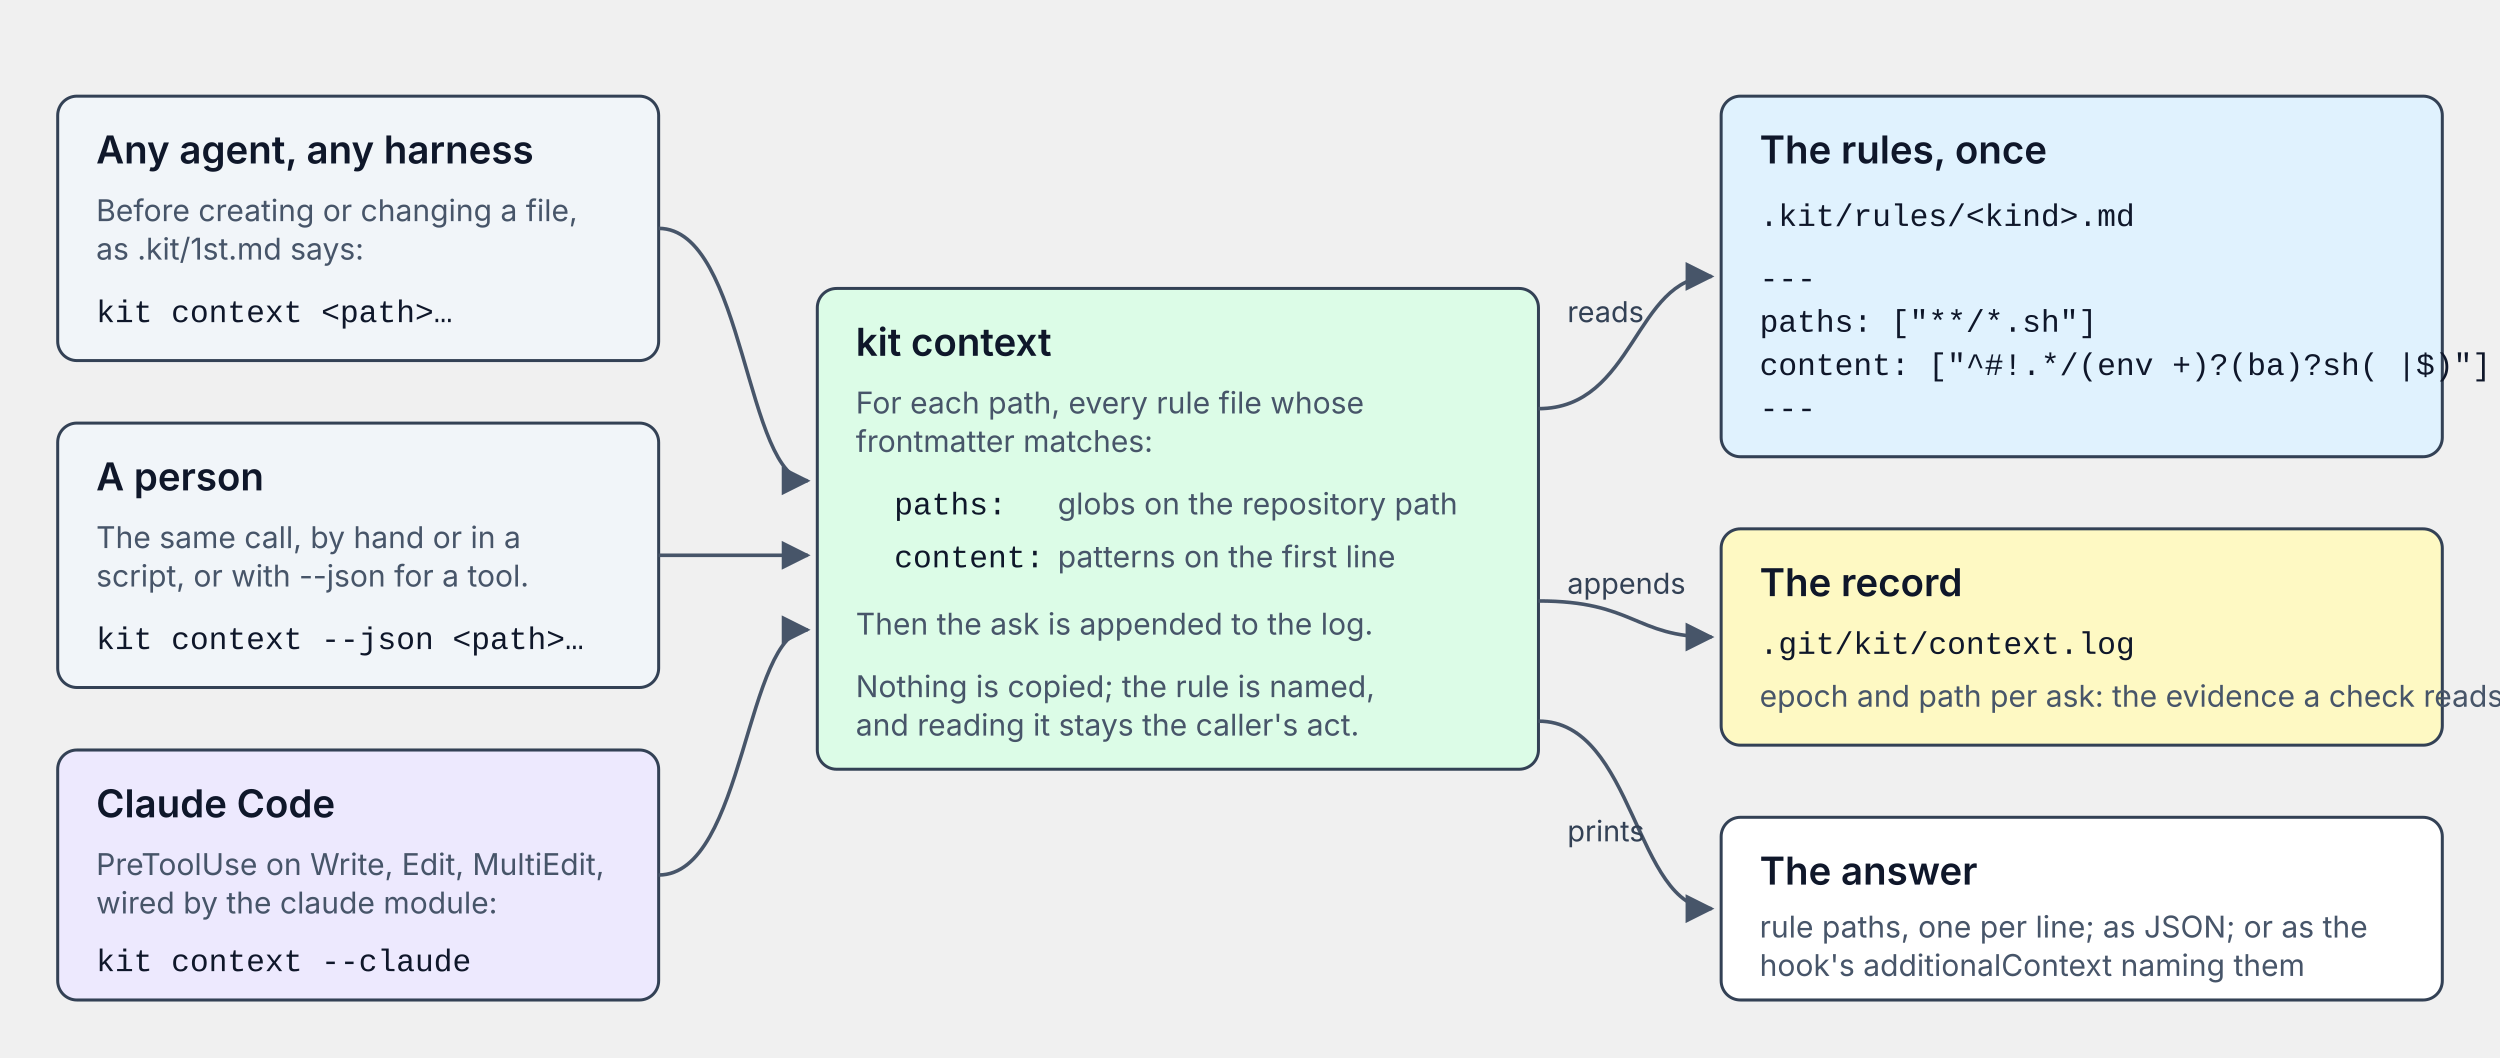
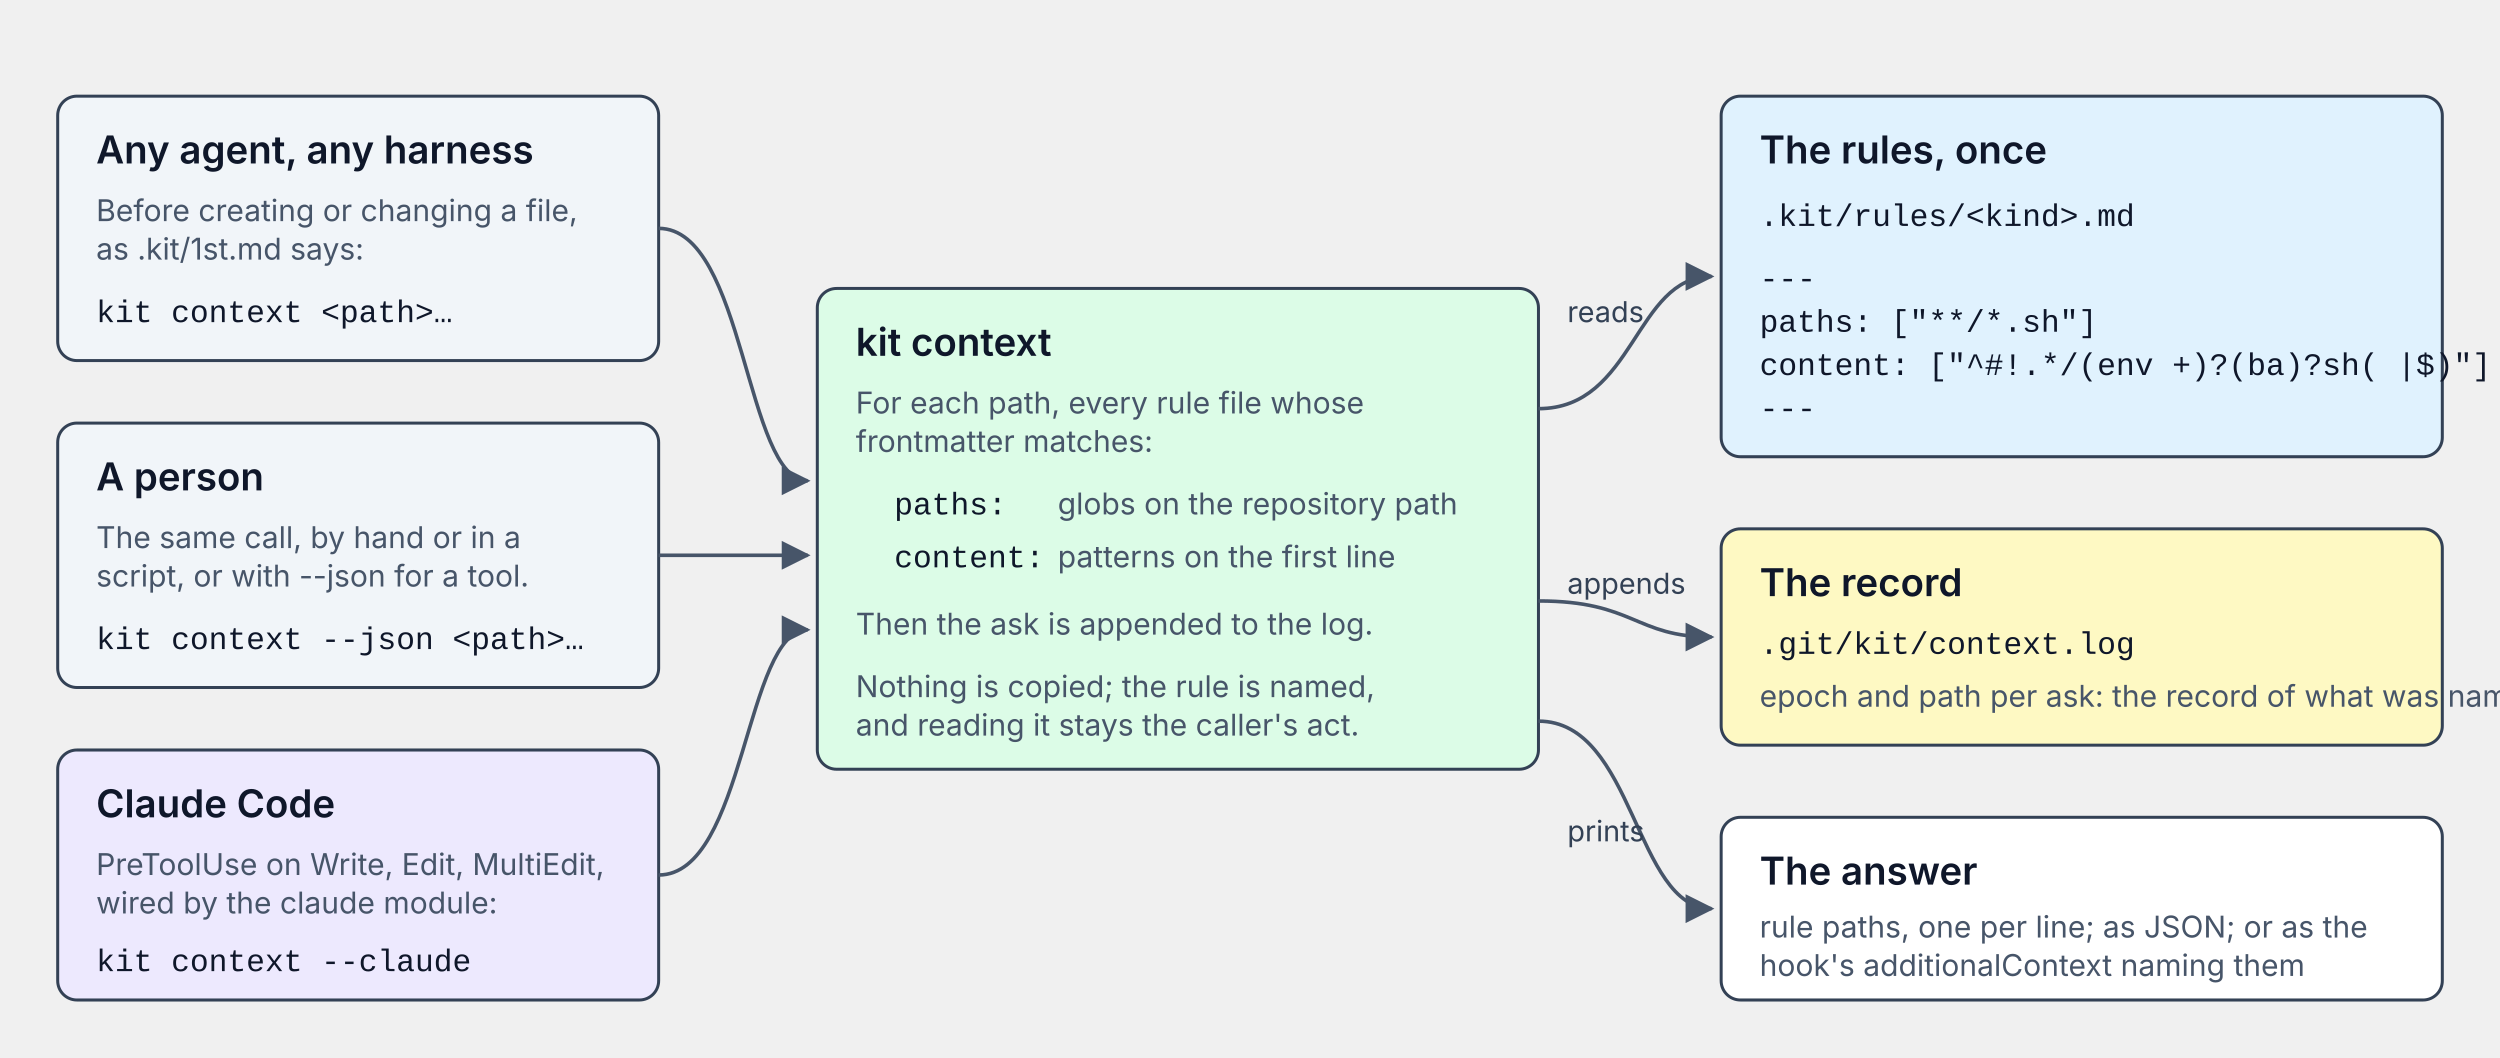
<svg xmlns="http://www.w3.org/2000/svg" viewBox="0 0 1040 440" width="1040" height="440" role="img" aria-labelledby="title desc">
  <defs>
    <marker id="arrow" viewBox="0 0 10 10" refX="9" refY="5" markerWidth="8" markerHeight="8" orient="auto-start-reverse">
      <path d="M 0 0 L 10 5 L 0 10 z" fill="#475569" />
    </marker>
    <style>
      text { font-family: Inter, -apple-system, "Segoe UI", Helvetica, Arial, sans-serif; font-size: 14px; fill: #0f172a; }
      .h { font-size: 16px; font-weight: 600; }
      .m { font-family: "SF Mono", Menlo, Consolas, "Liberation Mono", monospace; font-size: 13px; }
      .d { fill: #475569; font-size: 12.5px; }
      .box { stroke: #334155; stroke-width: 1.25; rx: 8; }
      .edge { stroke: #475569; stroke-width: 1.5; fill: none; marker-end: url(#arrow); }
      .lbl { fill: #334155; font-size: 12px; }
    </style>
  </defs>
  <rect class="box" x="24" y="40" width="250" height="110" fill="#f1f5f9" />
  <text class="h" x="40" y="68">Any agent, any harness</text>
  <text class="d" x="40" y="92">Before creating or changing a file,</text>
  <text class="d" x="40" y="108">as .kit/1st.md says:</text>
  <text class="m" x="40" y="134">kit context &lt;path&gt;…</text>
  <rect class="box" x="24" y="176" width="250" height="110" fill="#f1f5f9" />
  <text class="h" x="40" y="204">A person</text>
  <text class="d" x="40" y="228">The same call, by hand or in a</text>
  <text class="d" x="40" y="244">script, or with --json for a tool.</text>
  <text class="m" x="40" y="270">kit context --json &lt;path&gt;…</text>
  <rect class="box" x="24" y="312" width="250" height="104" fill="#ede9fe" />
  <text class="h" x="40" y="340">Claude Code</text>
  <text class="d" x="40" y="364">PreToolUse on Write, Edit, MultiEdit,</text>
  <text class="d" x="40" y="380">wired by the claude module:</text>
  <text class="m" x="40" y="404">kit context --claude</text>
  <rect class="box" x="340" y="120" width="300" height="200" fill="#dcfce7" />
  <text class="h" x="356" y="148">kit context</text>
  <text class="d" x="356" y="172">For each path, every rule file whose</text>
  <text class="d" x="356" y="188">frontmatter matches:</text>
  <text class="m" x="372" y="214">paths:</text>
  <text class="d" x="440" y="214">globs on the repository path</text>
  <text class="m" x="372" y="236">content:</text>
  <text class="d" x="440" y="236">patterns on the first line</text>
  <text class="d" x="356" y="264">Then the ask is appended to the log.</text>
  <text class="d" x="356" y="290">Nothing is copied; the rule is named,</text>
  <text class="d" x="356" y="306">and reading it stays the caller's act.</text>
  <rect class="box" x="716" y="40" width="300" height="150" fill="#e0f2fe" />
  <text class="h" x="732" y="68">The rules, once</text>
  <text class="m" x="732" y="94">.kit/rules/&lt;kind&gt;.md</text>
  <text class="m" x="732" y="120">---</text>
  <text class="m" x="732" y="138">paths: ["**/*.sh"]</text>
  <text class="m" x="732" y="156">content: ["^#!.*/(env +)?(ba)?sh( |$)"]</text>
  <text class="m" x="732" y="174">---</text>
  <rect class="box" x="716" y="220" width="300" height="90" fill="#fef9c3" />
  <text class="h" x="732" y="248">The record</text>
  <text class="m" x="732" y="272">.git/kit/context.log</text>
-   <text class="d" x="732" y="294">epoch and path per ask: the evidence a check reads</text>
+   <text class="d" x="732" y="294">epoch and path per ask: the record of what was named</text>
  <rect class="box" x="716" y="340" width="300" height="76" fill="#ffffff" />
  <text class="h" x="732" y="368">The answer</text>
  <text class="d" x="732" y="390">rule paths, one per line; as JSON; or as the</text>
  <text class="d" x="732" y="406">hook's additionalContext naming them</text>
  <path class="edge" d="M 274 95 C 310 95, 310 200, 336 200" />
  <path class="edge" d="M 274 231 L 336 231" />
  <path class="edge" d="M 274 364 C 310 364, 310 262, 336 262" />
  <path class="edge" d="M 640 170 C 680 170, 680 115, 712 115" />
  <text class="lbl" x="652" y="134">reads</text>
  <path class="edge" d="M 640 250 C 680 250, 680 265, 712 265" />
  <text class="lbl" x="652" y="247">appends</text>
  <path class="edge" d="M 640 300 C 680 300, 680 378, 712 378" />
  <text class="lbl" x="652" y="350">prints</text>
</svg>
